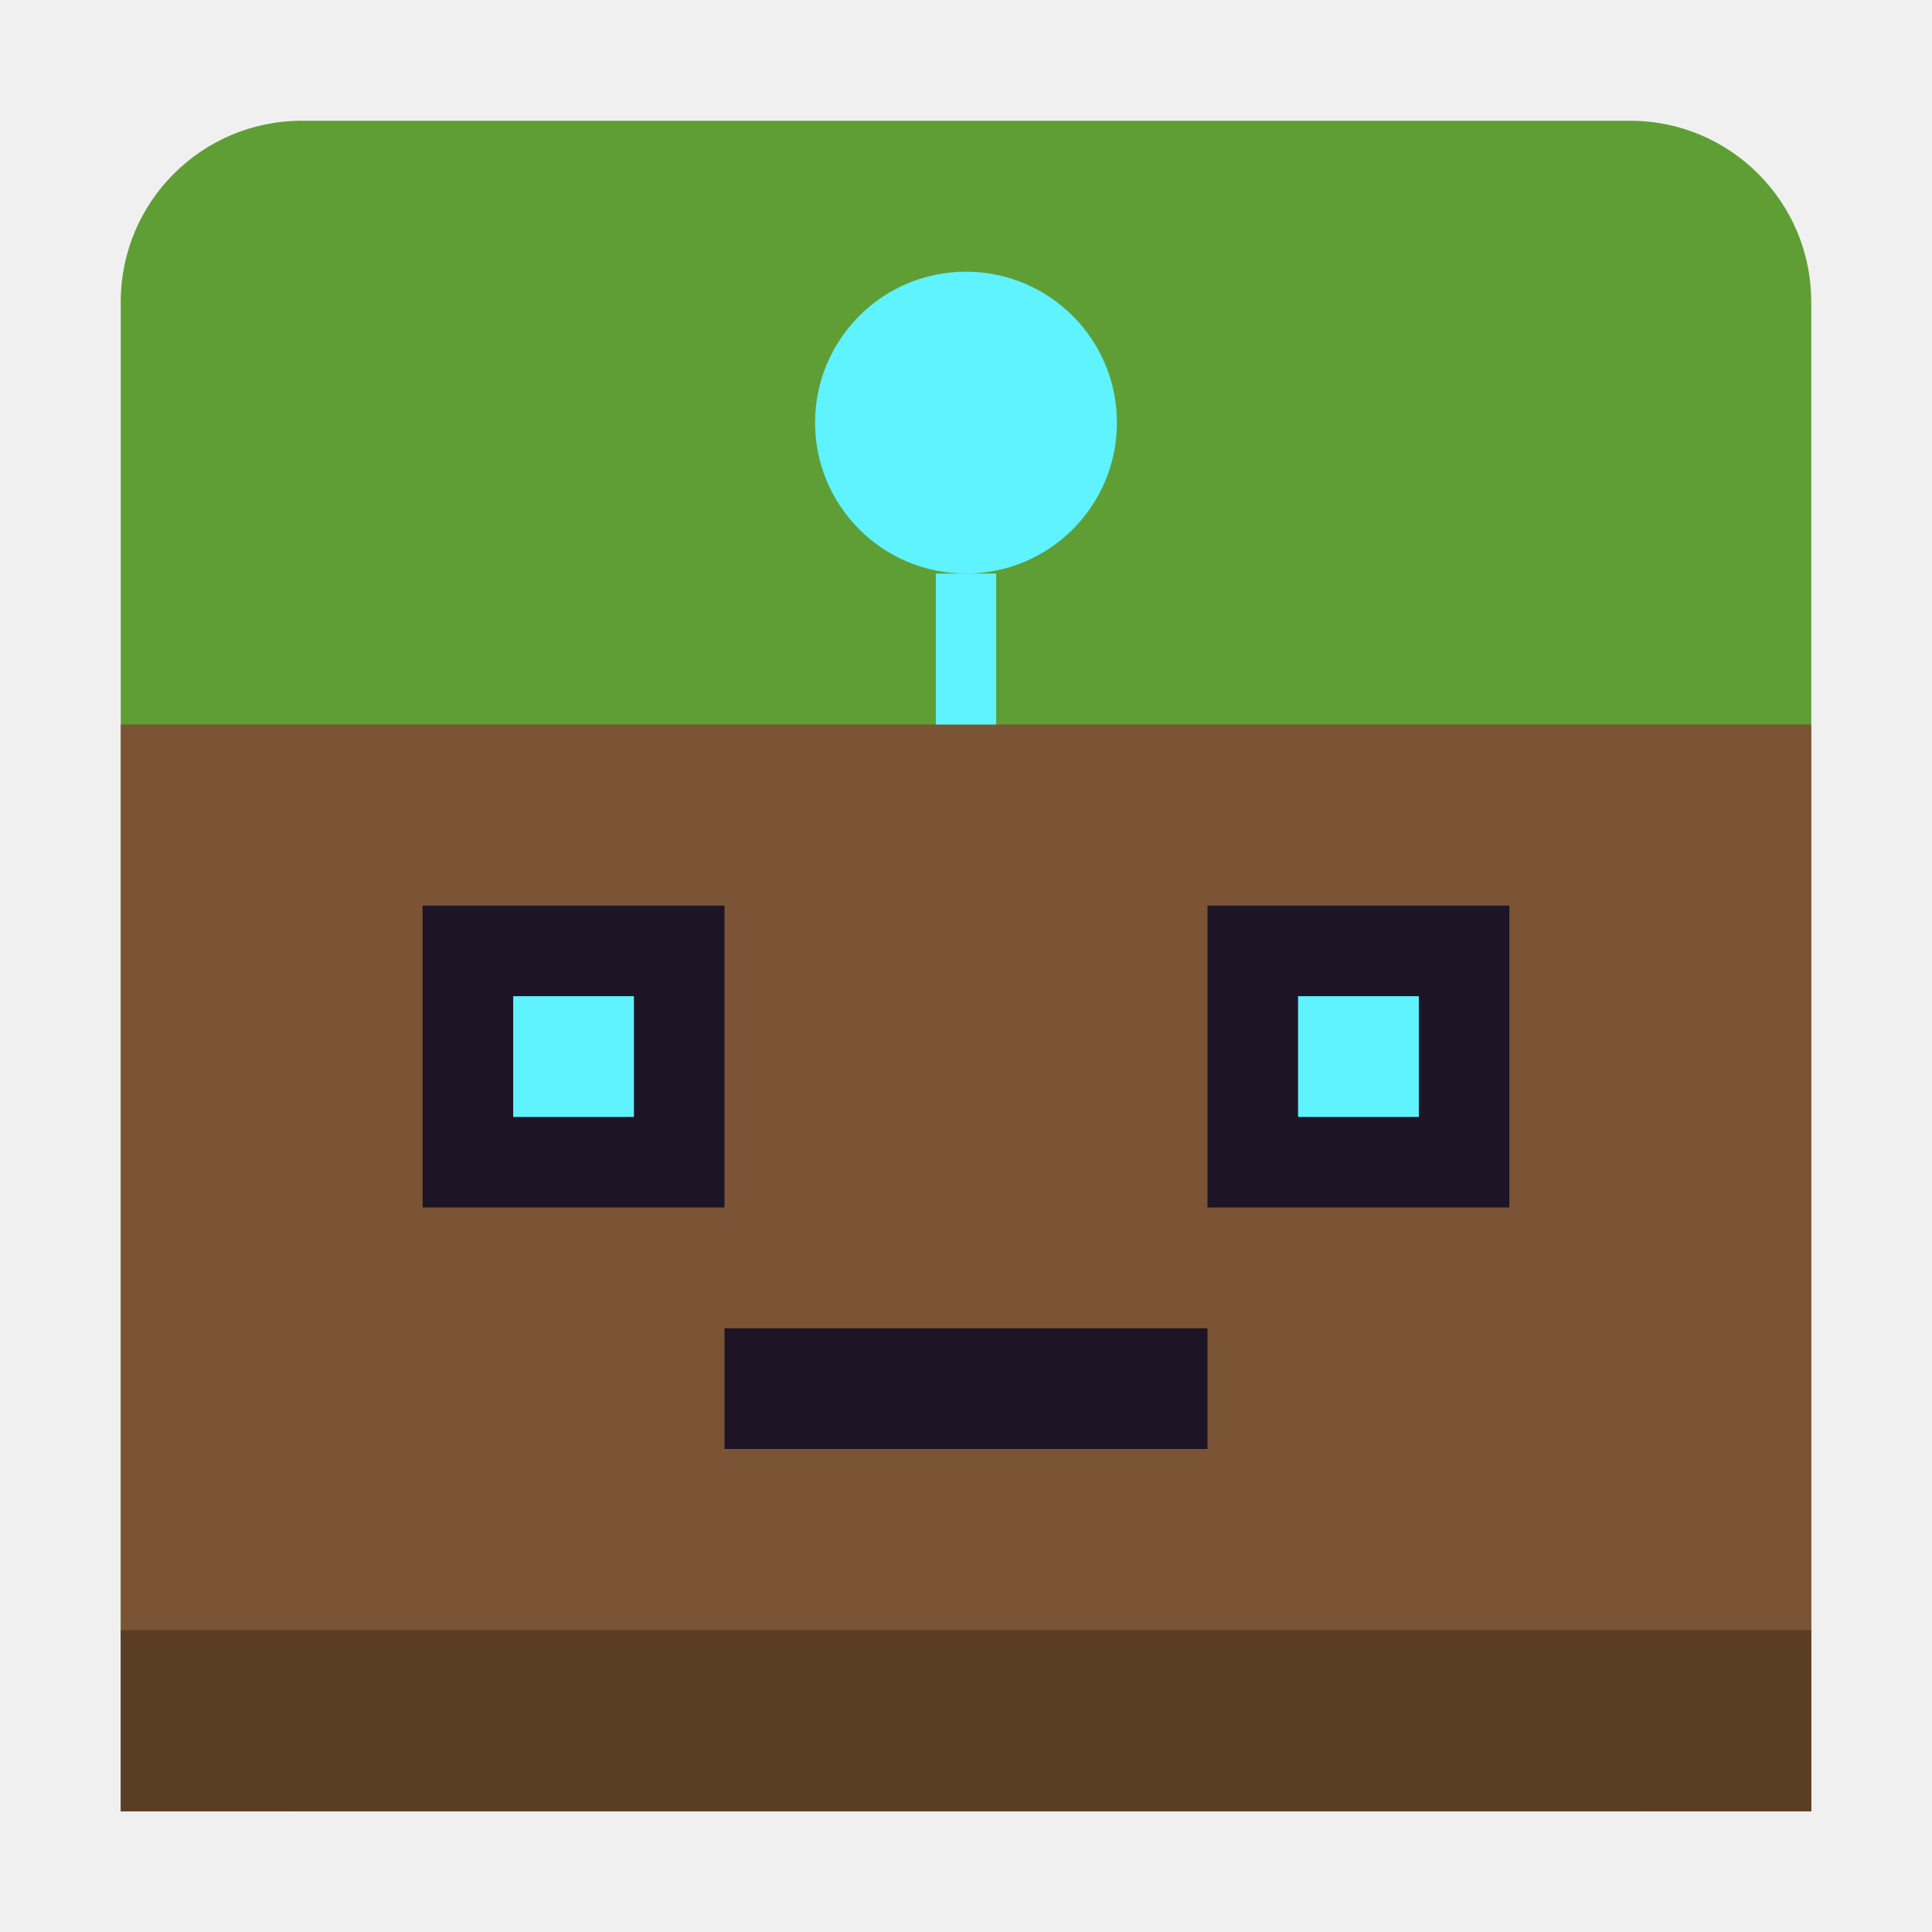
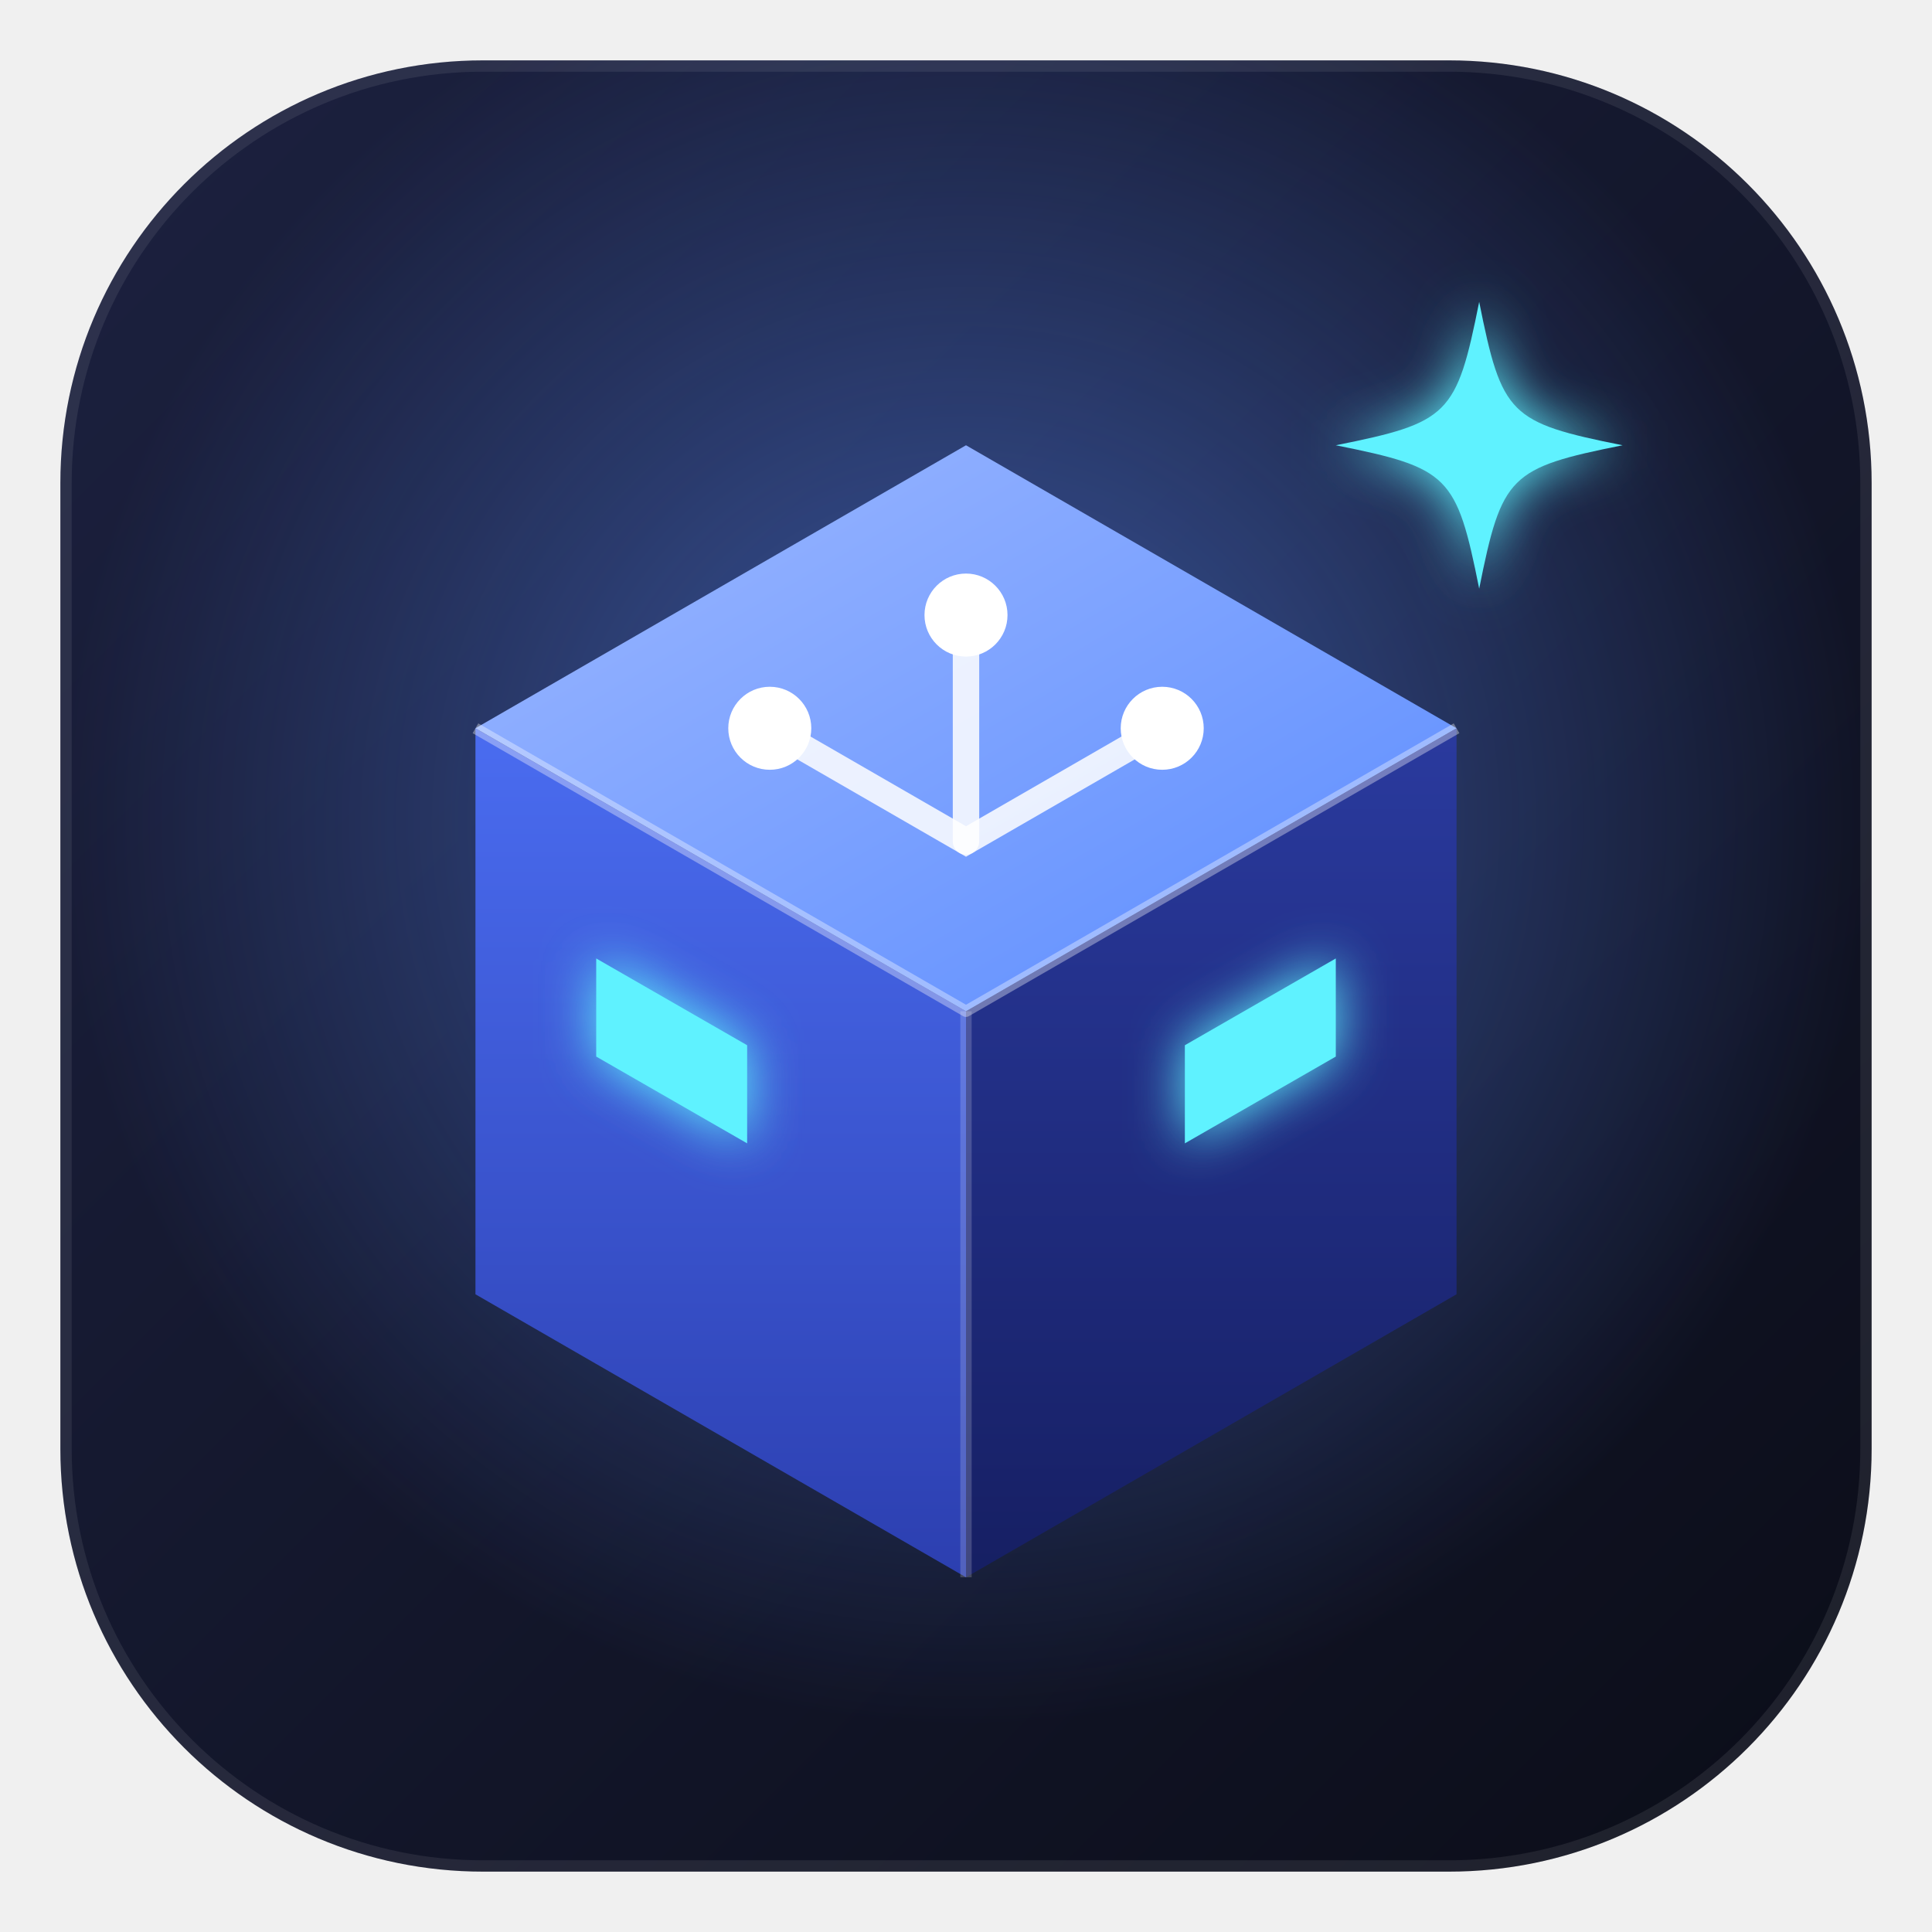
- <svg xmlns="http://www.w3.org/2000/svg" viewBox="0 0 64 64" width="64" height="64">
-   <rect x="4" y="4" width="56" height="56" rx="6" fill="#5f9e35" />
-   <rect x="4" y="24" width="56" height="36" rx="0" fill="#7a5434" />
-   <rect x="4" y="54" width="56" height="6" rx="0" fill="#5b3d24" />
-   <rect x="14" y="30" width="10" height="10" fill="#1d1426" />
-   <rect x="40" y="30" width="10" height="10" fill="#1d1426" />
-   <rect x="17" y="33" width="4" height="4" fill="#5ff2ff" />
-   <rect x="43" y="33" width="4" height="4" fill="#5ff2ff" />
-   <rect x="24" y="44" width="16" height="4" fill="#1d1426" />
-   <circle cx="32" cy="14" r="5" fill="#5ff2ff" />
-   <path d="M32 19 v5" stroke="#5ff2ff" stroke-width="2" />
+ <svg xmlns="http://www.w3.org/2000/svg" viewBox="0 0 512 512" width="512" height="512">
+   <defs>
+     <linearGradient id="bg" x1="0" y1="0" x2="1" y2="1">
+       <stop offset="0" stop-color="#1c2140" />
+       <stop offset="1" stop-color="#0b0d18" />
+     </linearGradient>
+     <radialGradient id="glow" cx="0.5" cy="0.42" r="0.5">
+       <stop offset="0" stop-color="#5b8cff" stop-opacity="0.55" />
+       <stop offset="1" stop-color="#5b8cff" stop-opacity="0" />
+     </radialGradient>
+     <linearGradient id="top" x1="0" y1="0" x2="1" y2="1">
+       <stop offset="0" stop-color="#9db8ff" />
+       <stop offset="1" stop-color="#5b8cff" />
+     </linearGradient>
+     <linearGradient id="left" x1="0" y1="0" x2="0" y2="1">
+       <stop offset="0" stop-color="#4a6cf0" />
+       <stop offset="1" stop-color="#2c3fb0" />
+     </linearGradient>
+     <linearGradient id="right" x1="0" y1="0" x2="0" y2="1">
+       <stop offset="0" stop-color="#2a3a9e" />
+       <stop offset="1" stop-color="#161f63" />
+     </linearGradient>
+     <filter id="neon" x="-50%" y="-50%" width="200%" height="200%">
+       <feGaussianBlur stdDeviation="7" result="b" />
+       <feMerge>
+         <feMergeNode in="b" />
+         <feMergeNode in="SourceGraphic" />
+       </feMerge>
+     </filter>
+   </defs>
+   <rect x="16" y="16" width="480" height="480" rx="112" fill="url(#bg)" />
+   <rect x="16" y="16" width="480" height="480" rx="112" fill="url(#glow)" />
+   <rect x="17.5" y="17.5" width="477" height="477" rx="110.5" fill="none" stroke="#ffffff" stroke-opacity="0.08" stroke-width="3" />
+   <g transform="translate(256 268)">
+     <polygon points="0,-150 130,-75 0,0 -130,-75" fill="url(#top)" />
+     <polygon points="-130,-75 0,0 0,150 -130,75" fill="url(#left)" />
+     <polygon points="130,-75 0,0 0,150 130,75" fill="url(#right)" />
+     <polyline points="-130,-75 0,0 130,-75" fill="none" stroke="#ffffff" stroke-opacity="0.35" stroke-width="3" stroke-linejoin="round" />
+     <line x1="0" y1="0" x2="0" y2="150" stroke="#ffffff" stroke-opacity="0.18" stroke-width="3" />
+     <g filter="url(#neon)" fill="#5ff2ff">
+       <polygon points="-98,-14 -58,9 -58,35 -98,12" />
+       <polygon points="98,-14 58,9 58,35 98,12" />
+     </g>
+     <g stroke="#ffffff" stroke-opacity="0.85" stroke-width="7" stroke-linecap="round" fill="none">
+       <polyline points="-52,-75 0,-45 52,-75" />
+       <line x1="0" y1="-45" x2="0" y2="-105" />
+     </g>
+     <g fill="#ffffff">
+       <circle cx="-52" cy="-75" r="11" />
+       <circle cx="52" cy="-75" r="11" />
+       <circle cx="0" cy="-105" r="11" />
+     </g>
+   </g>
+   <g transform="translate(392 118)" filter="url(#neon)">
+     <path d="M0,-38 C6,-8 8,-6 38,0 C8,6 6,8 0,38 C-6,8 -8,6 -38,0 C-8,-6 -6,-8 0,-38 Z" fill="#5ff2ff" />
+   </g>
</svg>
